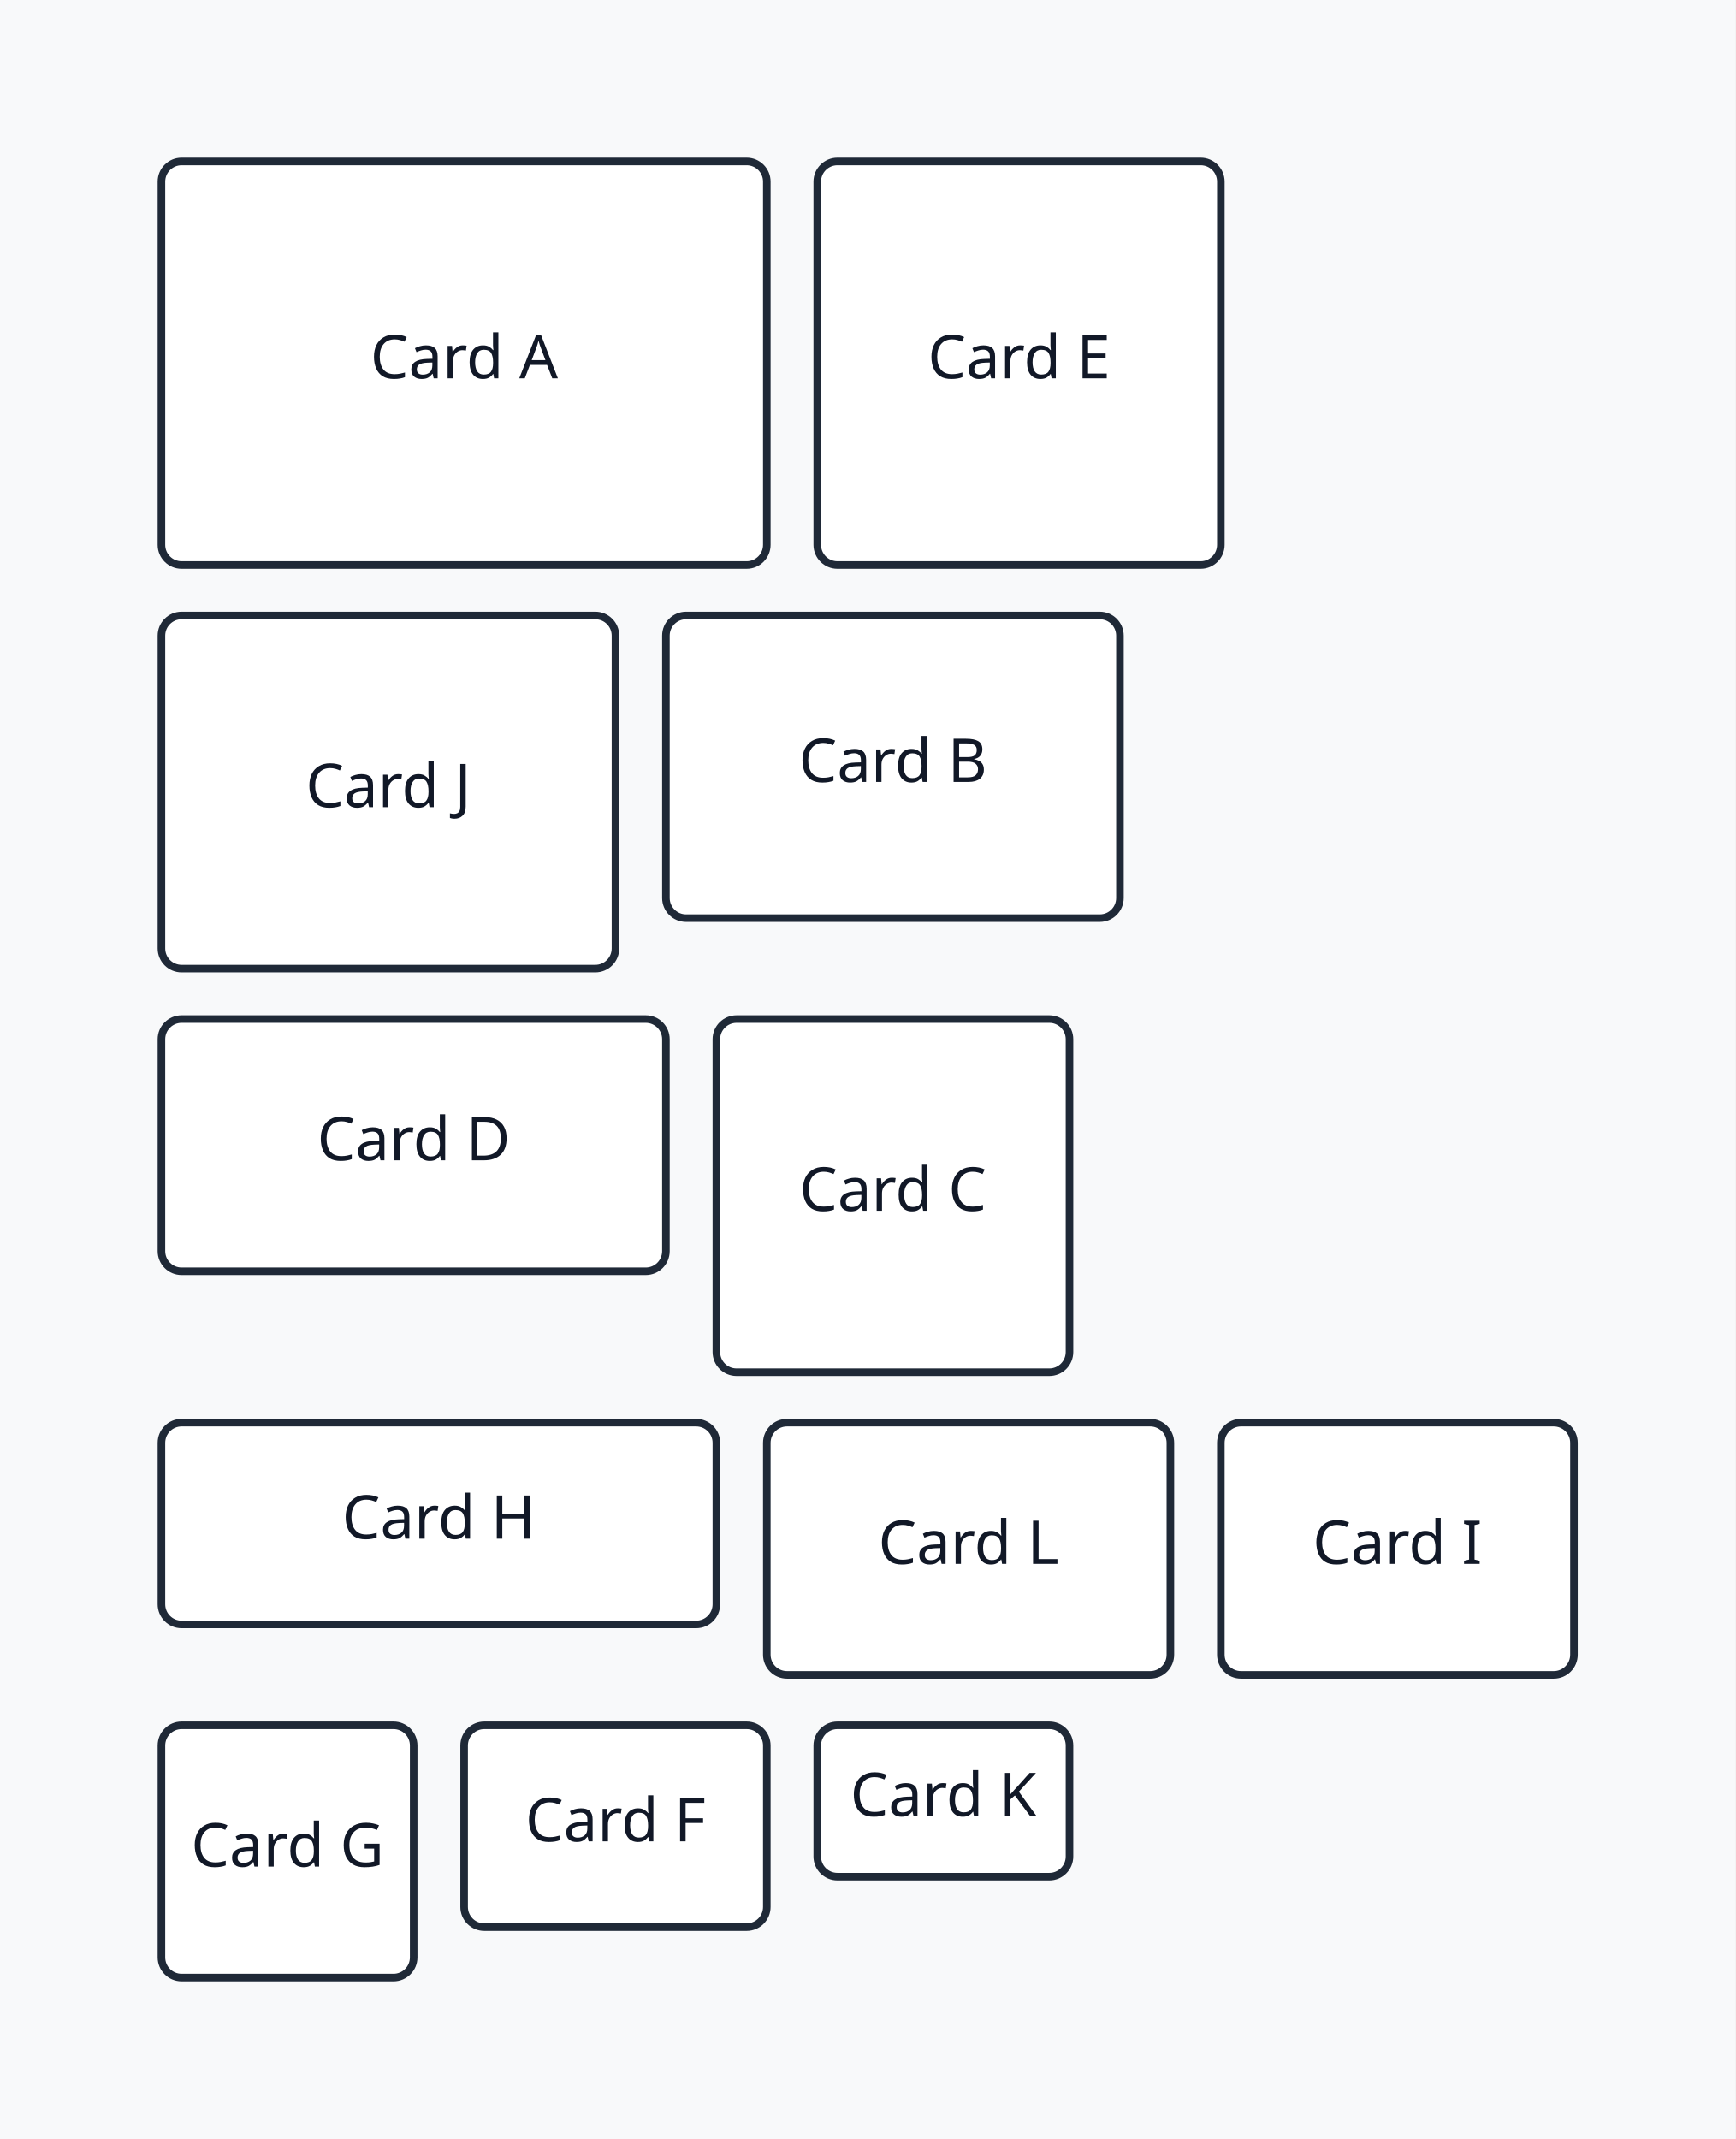
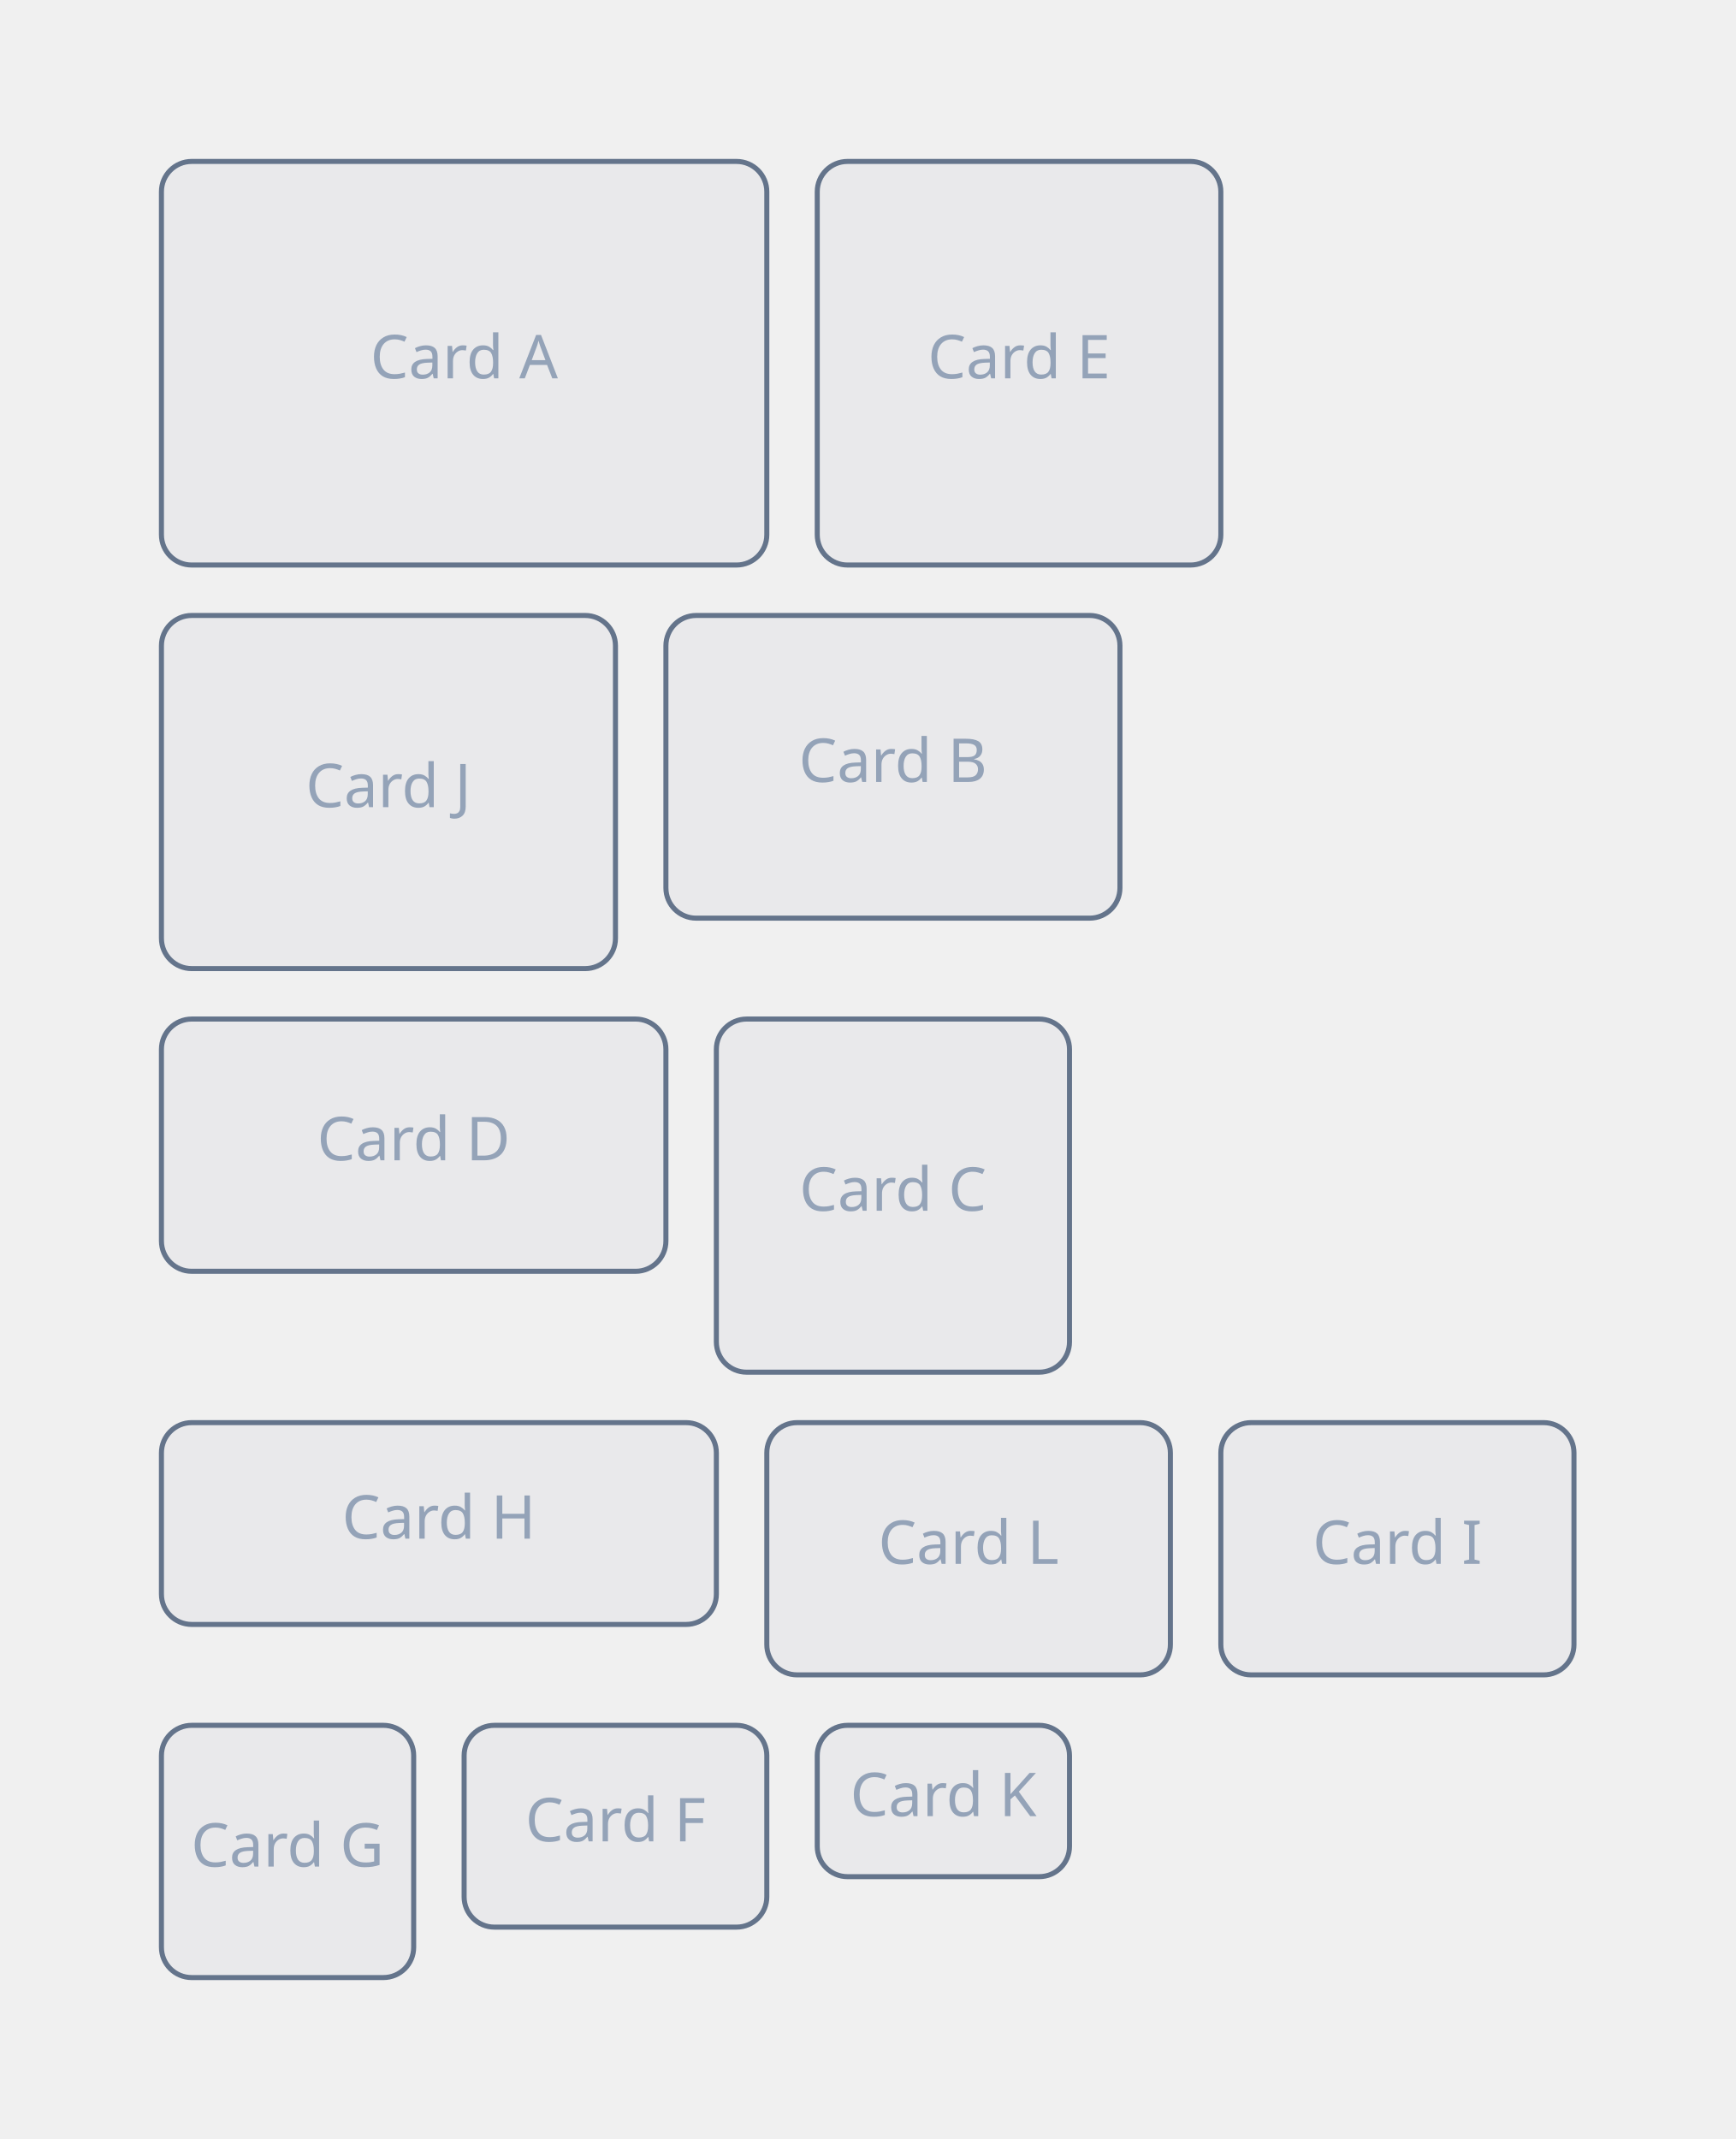
<svg xmlns="http://www.w3.org/2000/svg" width="344" height="424" viewBox="0 0 344 424">
  <defs>
    <marker id="elk-ts-arrow" markerWidth="10" markerHeight="10" refX="9" refY="3" orient="auto">
-       <path d="M0,0 L0,6 L9,3 z" fill="#374151" />
+       <path d="M0,0 L0,6 L9,3 z" fill="#94a3b8" />
    </marker>
  </defs>
-   <rect x="0" y="0" width="344" height="424" fill="#f8f9fa" />
  <g transform="translate(12, 12)">
    <g transform="translate(20, 20)">
-       <rect x="0" y="0" width="120" height="80" fill="#ffffff" stroke="#1f2937" stroke-width="1.5" rx="4" />
-       <text x="60" y="43" text-anchor="middle" font-family="system-ui, sans-serif" font-size="12" fill="#111827">Card A</text>
+       <rect x="0" y="0" width="120" height="80" fill="#64748b0d" stroke="#64748b" stroke-width="1" rx="6" />
+       <text x="60" y="43" text-anchor="middle" font-family="system-ui, sans-serif" font-size="12" fill="#94a3b8">Card A</text>
    </g>
    <g transform="translate(120, 110)">
-       <rect x="0" y="0" width="90" height="60" fill="#ffffff" stroke="#1f2937" stroke-width="1.5" rx="4" />
-       <text x="45" y="33" text-anchor="middle" font-family="system-ui, sans-serif" font-size="12" fill="#111827">Card B</text>
+       <rect x="0" y="0" width="90" height="60" fill="#64748b0d" stroke="#64748b" stroke-width="1" rx="6" />
+       <text x="45" y="33" text-anchor="middle" font-family="system-ui, sans-serif" font-size="12" fill="#94a3b8">Card B</text>
    </g>
    <g transform="translate(130, 190)">
-       <rect x="0" y="0" width="70" height="70" fill="#ffffff" stroke="#1f2937" stroke-width="1.5" rx="4" />
-       <text x="35" y="38" text-anchor="middle" font-family="system-ui, sans-serif" font-size="12" fill="#111827">Card C</text>
+       <rect x="0" y="0" width="70" height="70" fill="#64748b0d" stroke="#64748b" stroke-width="1" rx="6" />
+       <text x="35" y="38" text-anchor="middle" font-family="system-ui, sans-serif" font-size="12" fill="#94a3b8">Card C</text>
    </g>
    <g transform="translate(20, 190)">
-       <rect x="0" y="0" width="100" height="50" fill="#ffffff" stroke="#1f2937" stroke-width="1.5" rx="4" />
-       <text x="50" y="28" text-anchor="middle" font-family="system-ui, sans-serif" font-size="12" fill="#111827">Card D</text>
+       <rect x="0" y="0" width="100" height="50" fill="#64748b0d" stroke="#64748b" stroke-width="1" rx="6" />
+       <text x="50" y="28" text-anchor="middle" font-family="system-ui, sans-serif" font-size="12" fill="#94a3b8">Card D</text>
    </g>
    <g transform="translate(150, 20)">
-       <rect x="0" y="0" width="80" height="80" fill="#ffffff" stroke="#1f2937" stroke-width="1.5" rx="4" />
-       <text x="40" y="43" text-anchor="middle" font-family="system-ui, sans-serif" font-size="12" fill="#111827">Card E</text>
+       <rect x="0" y="0" width="80" height="80" fill="#64748b0d" stroke="#64748b" stroke-width="1" rx="6" />
+       <text x="40" y="43" text-anchor="middle" font-family="system-ui, sans-serif" font-size="12" fill="#94a3b8">Card E</text>
    </g>
    <g transform="translate(80, 330)">
-       <rect x="0" y="0" width="60" height="40" fill="#ffffff" stroke="#1f2937" stroke-width="1.5" rx="4" />
-       <text x="30" y="23" text-anchor="middle" font-family="system-ui, sans-serif" font-size="12" fill="#111827">Card F</text>
+       <rect x="0" y="0" width="60" height="40" fill="#64748b0d" stroke="#64748b" stroke-width="1" rx="6" />
+       <text x="30" y="23" text-anchor="middle" font-family="system-ui, sans-serif" font-size="12" fill="#94a3b8">Card F</text>
    </g>
    <g transform="translate(20, 330)">
-       <rect x="0" y="0" width="50" height="50" fill="#ffffff" stroke="#1f2937" stroke-width="1.5" rx="4" />
-       <text x="25" y="28" text-anchor="middle" font-family="system-ui, sans-serif" font-size="12" fill="#111827">Card G</text>
+       <rect x="0" y="0" width="50" height="50" fill="#64748b0d" stroke="#64748b" stroke-width="1" rx="6" />
+       <text x="25" y="28" text-anchor="middle" font-family="system-ui, sans-serif" font-size="12" fill="#94a3b8">Card G</text>
    </g>
    <g transform="translate(20, 270)">
-       <rect x="0" y="0" width="110" height="40" fill="#ffffff" stroke="#1f2937" stroke-width="1.5" rx="4" />
-       <text x="55" y="23" text-anchor="middle" font-family="system-ui, sans-serif" font-size="12" fill="#111827">Card H</text>
+       <rect x="0" y="0" width="110" height="40" fill="#64748b0d" stroke="#64748b" stroke-width="1" rx="6" />
+       <text x="55" y="23" text-anchor="middle" font-family="system-ui, sans-serif" font-size="12" fill="#94a3b8">Card H</text>
    </g>
    <g transform="translate(230, 270)">
-       <rect x="0" y="0" width="70" height="50" fill="#ffffff" stroke="#1f2937" stroke-width="1.5" rx="4" />
-       <text x="35" y="28" text-anchor="middle" font-family="system-ui, sans-serif" font-size="12" fill="#111827">Card I</text>
+       <rect x="0" y="0" width="70" height="50" fill="#64748b0d" stroke="#64748b" stroke-width="1" rx="6" />
+       <text x="35" y="28" text-anchor="middle" font-family="system-ui, sans-serif" font-size="12" fill="#94a3b8">Card I</text>
    </g>
    <g transform="translate(20, 110)">
-       <rect x="0" y="0" width="90" height="70" fill="#ffffff" stroke="#1f2937" stroke-width="1.5" rx="4" />
-       <text x="45" y="38" text-anchor="middle" font-family="system-ui, sans-serif" font-size="12" fill="#111827">Card J</text>
+       <rect x="0" y="0" width="90" height="70" fill="#64748b0d" stroke="#64748b" stroke-width="1" rx="6" />
+       <text x="45" y="38" text-anchor="middle" font-family="system-ui, sans-serif" font-size="12" fill="#94a3b8">Card J</text>
    </g>
    <g transform="translate(150, 330)">
-       <rect x="0" y="0" width="50" height="30" fill="#ffffff" stroke="#1f2937" stroke-width="1.5" rx="4" />
-       <text x="25" y="18" text-anchor="middle" font-family="system-ui, sans-serif" font-size="12" fill="#111827">Card K</text>
+       <rect x="0" y="0" width="50" height="30" fill="#64748b0d" stroke="#64748b" stroke-width="1" rx="6" />
+       <text x="25" y="18" text-anchor="middle" font-family="system-ui, sans-serif" font-size="12" fill="#94a3b8">Card K</text>
    </g>
    <g transform="translate(140, 270)">
-       <rect x="0" y="0" width="80" height="50" fill="#ffffff" stroke="#1f2937" stroke-width="1.5" rx="4" />
-       <text x="40" y="28" text-anchor="middle" font-family="system-ui, sans-serif" font-size="12" fill="#111827">Card L</text>
+       <rect x="0" y="0" width="80" height="50" fill="#64748b0d" stroke="#64748b" stroke-width="1" rx="6" />
+       <text x="40" y="28" text-anchor="middle" font-family="system-ui, sans-serif" font-size="12" fill="#94a3b8">Card L</text>
    </g>
  </g>
</svg>
